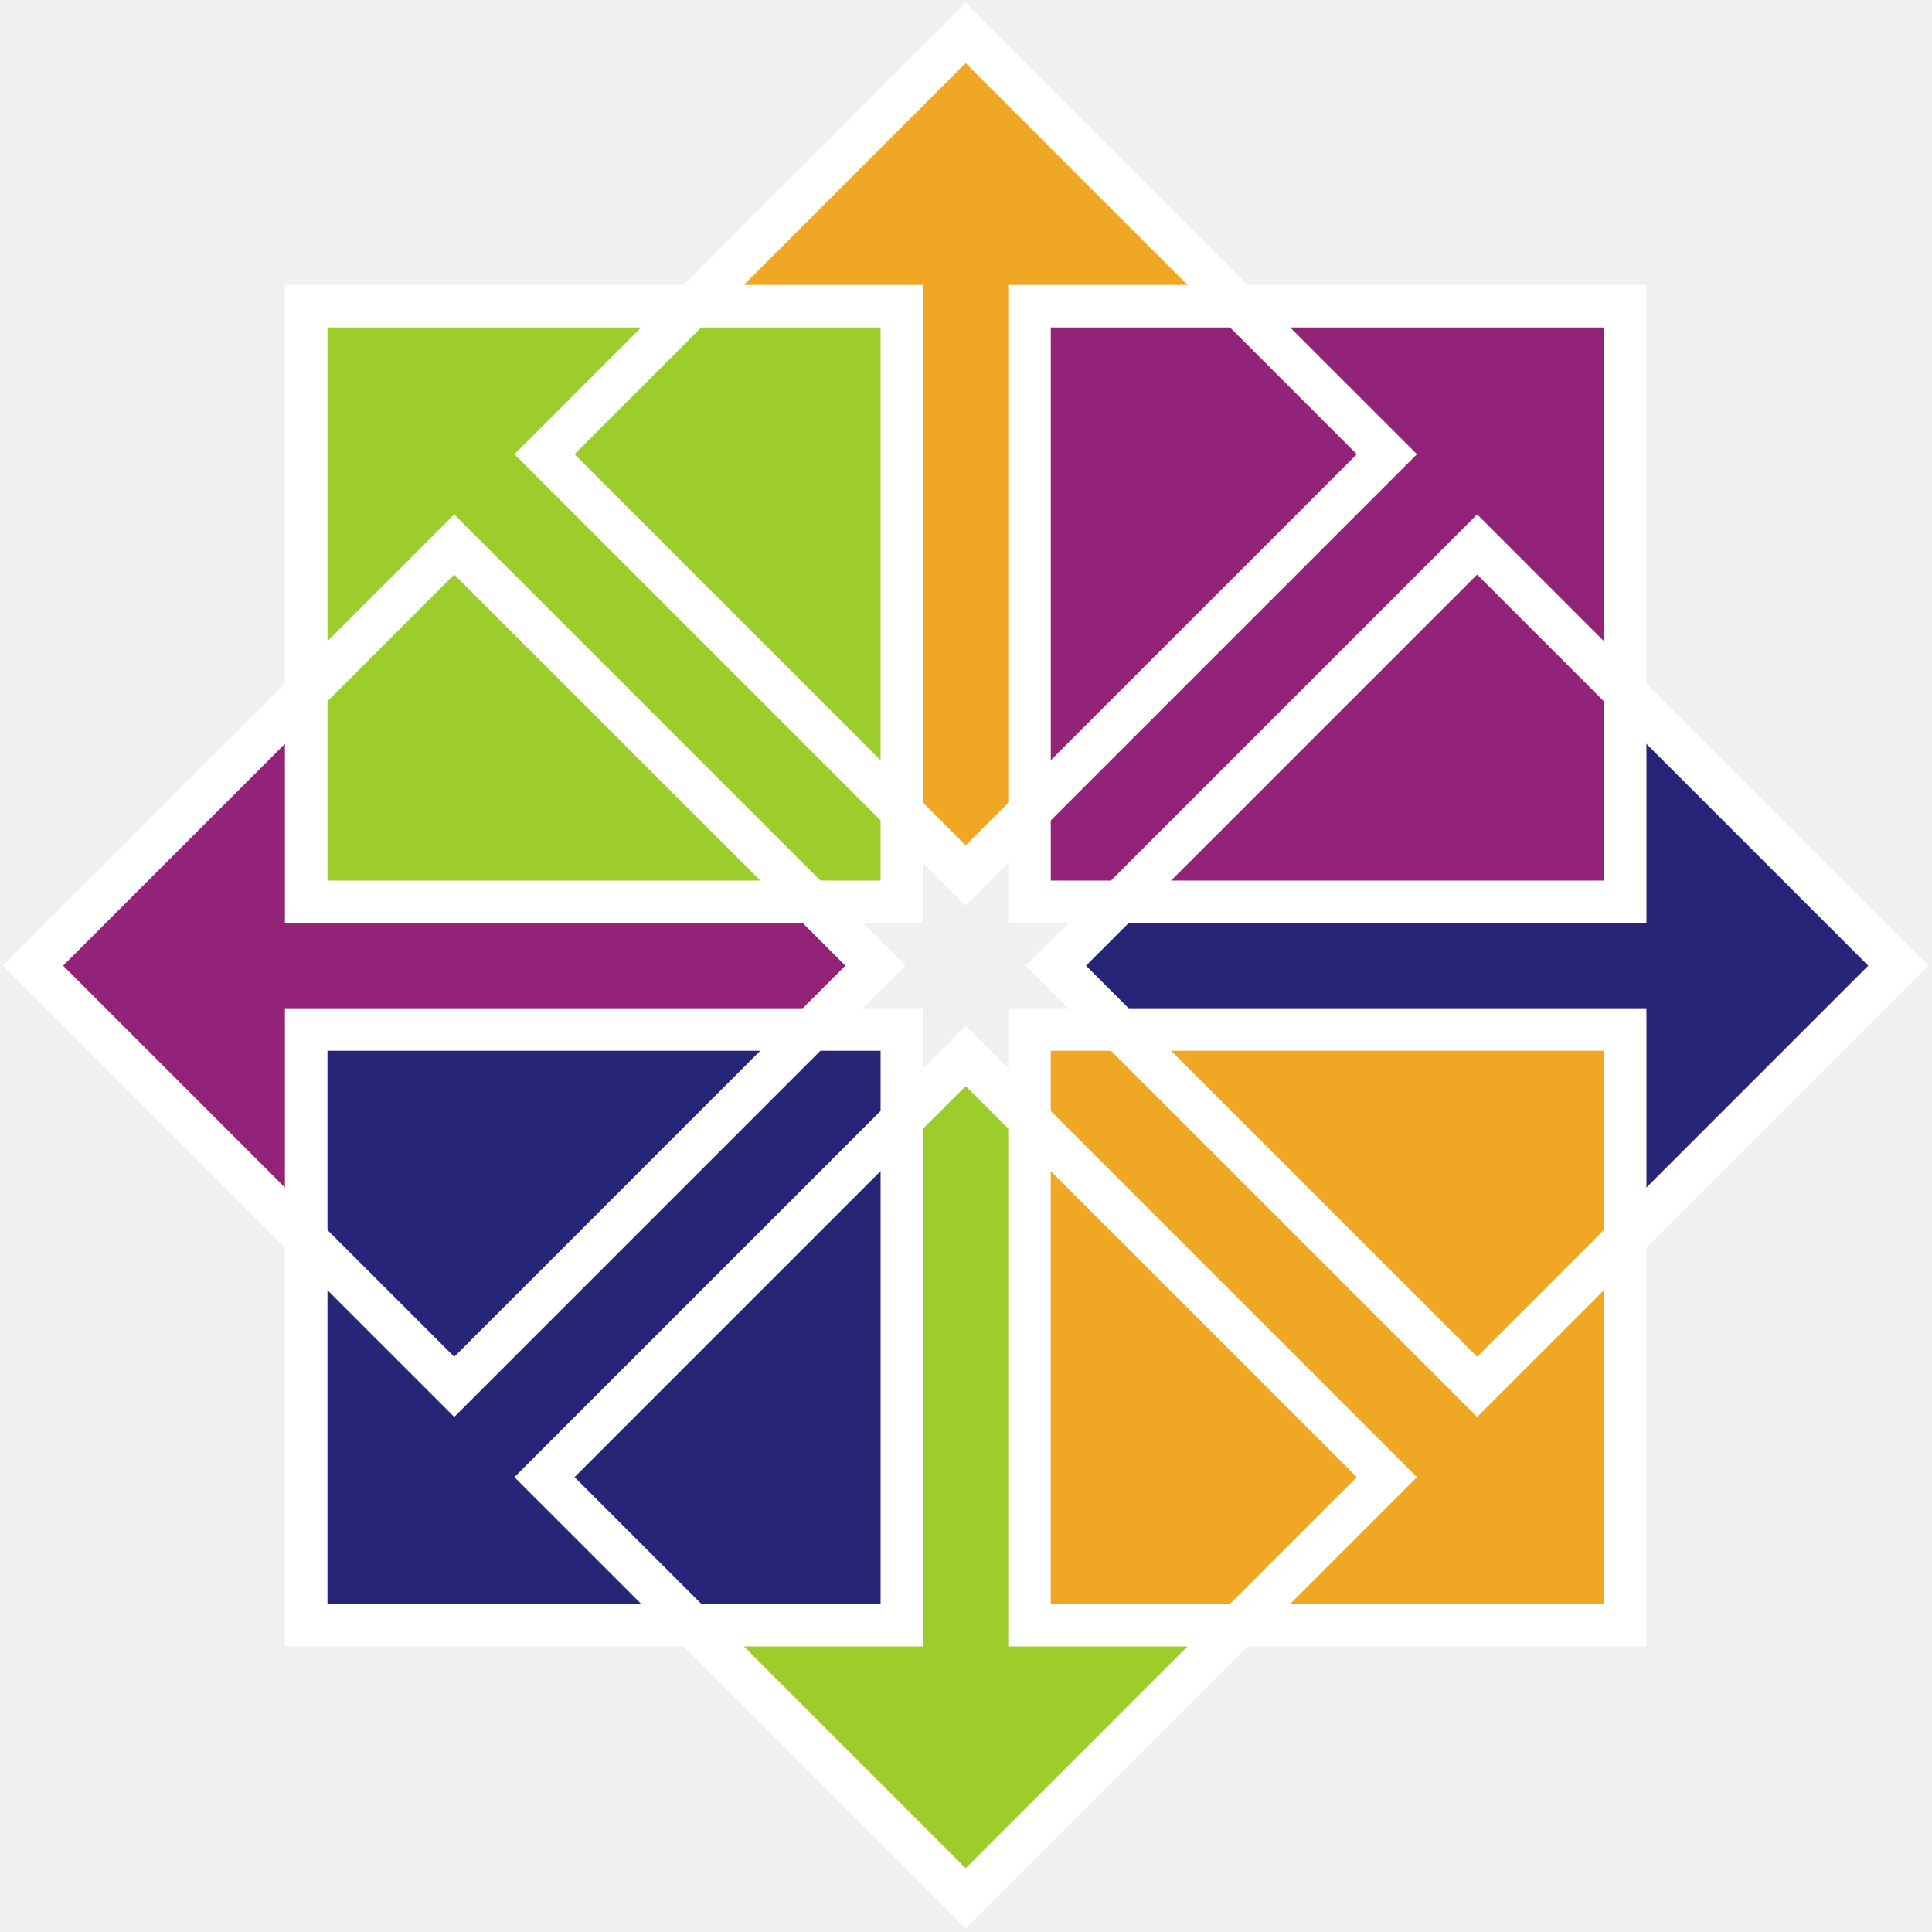
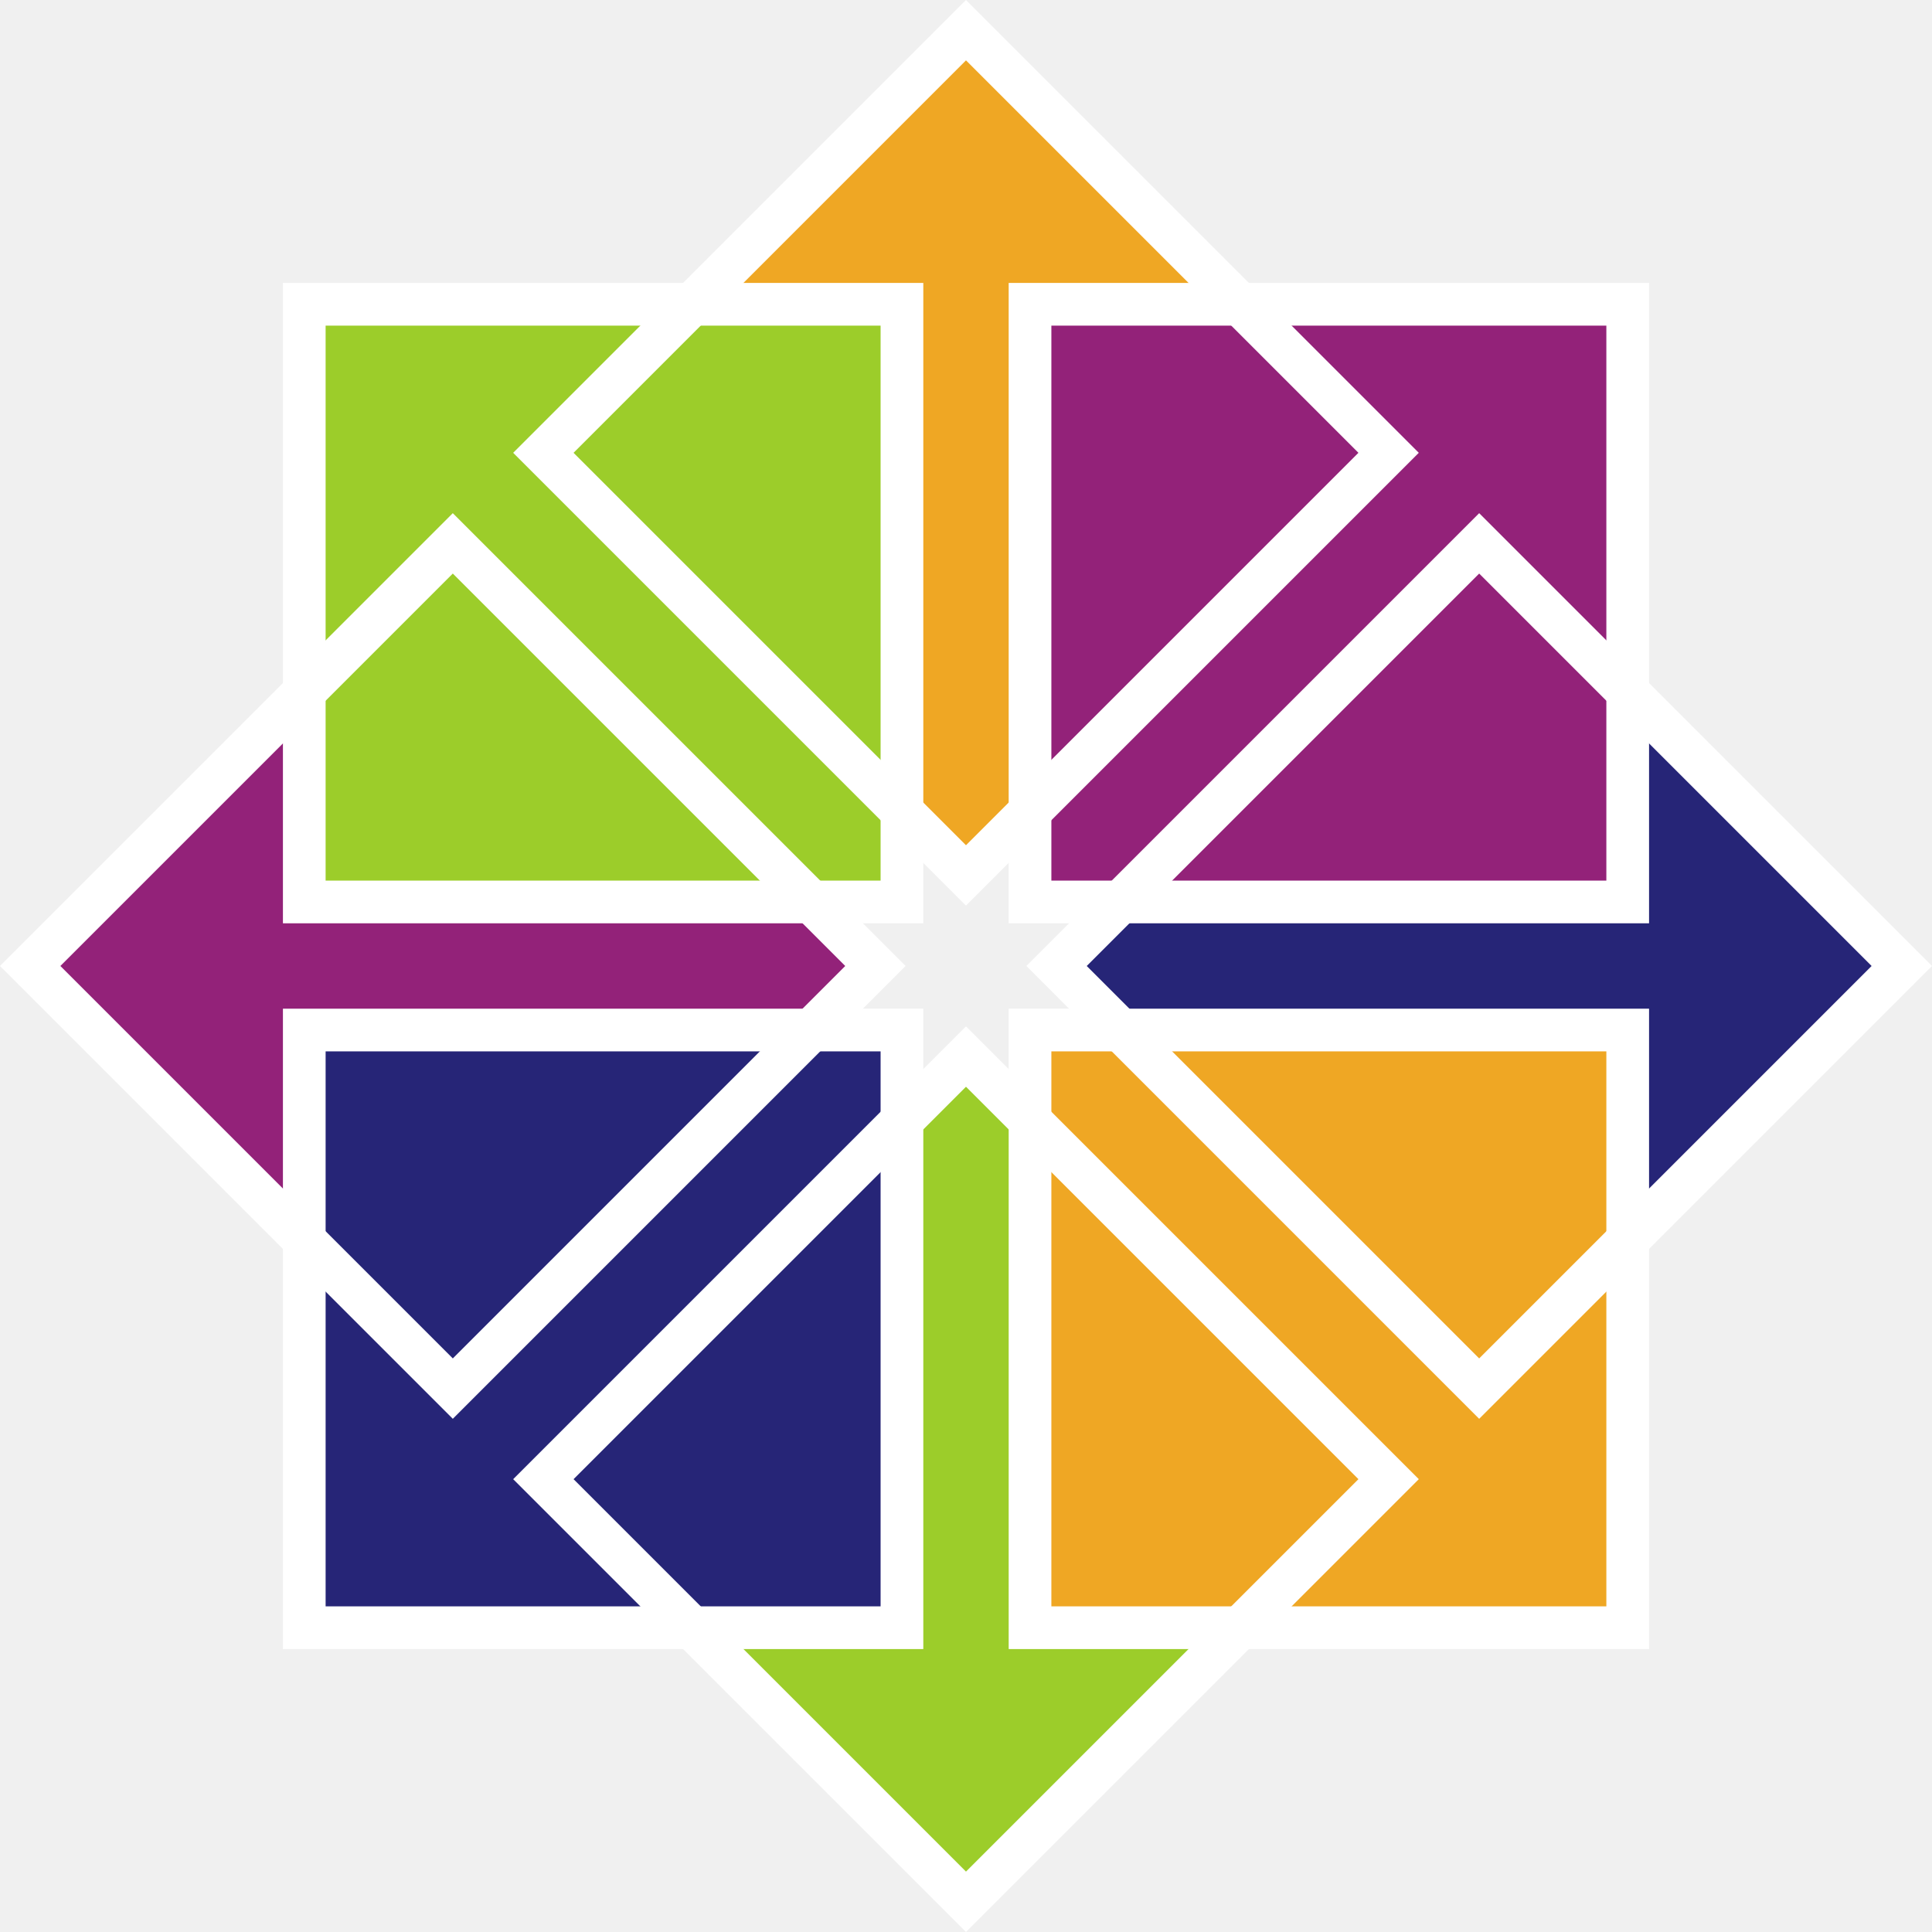
- <svg xmlns="http://www.w3.org/2000/svg" width="256px" height="256px" viewBox="0 0 256 256" version="1.1" preserveAspectRatio="xMidYMid">
+ <svg xmlns="http://www.w3.org/2000/svg" version="1.1" preserveAspectRatio="xMidYMid" viewBox="0.39 0.39 255.14 255.14">
  <g>
    <path d="M107.86,118.641 L117.089,127.818 L107.86,136.993 L42.901,136.993 L42.901,167.564 L3.286,127.818 L42.901,88.739 L42.901,118.641 L107.86,118.641 L107.86,118.641 L107.86,118.641 L107.86,118.641 Z M136.414,40.573 L215.343,40.573 L215.343,119.503 L136.414,119.503 L136.414,40.573 L136.414,40.573 L136.414,40.573 L136.414,40.573 Z" fill="#932279" />
    <path d="M137.275,107.86 L128.1,117.089 L118.925,107.86 L118.925,42.901 L88.352,42.901 L128.1,3.286 L167.177,42.901 L137.275,42.901 L137.275,107.86 L137.275,107.86 L137.275,107.86 L137.275,107.86 Z M136.414,136.414 L215.343,136.414 L215.343,215.345 L136.414,215.345 L136.414,136.414 L136.414,136.414 L136.414,136.414 L136.414,136.414 Z" fill="#EFA724" />
    <path d="M148.057,137.275 L138.828,128.1 L148.057,118.925 L213.015,118.925 L213.015,88.352 L252.632,128.1 L213.015,167.177 L213.015,137.275 L148.057,137.275 L148.057,137.275 L148.057,137.275 L148.057,137.275 Z M40.573,136.414 L119.502,136.414 L119.502,215.345 L40.573,215.345 L40.573,136.414 L40.573,136.414 L40.573,136.414 L40.573,136.414 Z" fill="#262577" />
    <path d="M118.641,148.057 L127.816,138.828 L136.993,148.057 L136.993,213.017 L167.564,213.017 L127.816,252.632 L88.74,213.017 L118.641,213.017 L118.641,148.057 L118.641,148.057 L118.641,148.057 L118.641,148.057 Z M40.573,40.573 L119.502,40.573 L119.502,119.503 L40.573,119.503 L40.573,40.573 L40.573,40.573 L40.573,40.573 L40.573,40.573 Z" fill="#9CCD2A" />
    <path d="M37.754,37.754 L122.321,37.754 L122.321,122.321 L37.754,122.321 L37.754,37.754 L37.754,37.754 L37.754,37.754 L37.754,37.754 L37.754,37.754 Z M43.391,116.684 L116.682,116.684 L116.682,43.393 L43.391,43.393 L43.391,116.684 L43.391,116.684 L43.391,116.684 L43.391,116.684 Z M133.597,37.754 L218.164,37.754 L218.164,122.321 L133.597,122.321 L133.597,37.754 L133.597,37.754 L133.597,37.754 L133.597,37.754 Z M139.234,116.684 L212.525,116.684 L212.525,43.393 L139.234,43.393 L139.234,116.684 L139.234,116.684 L139.234,116.684 L139.234,116.684 Z M133.597,133.597 L218.164,133.597 L218.164,218.166 L133.597,218.166 L133.597,133.597 L133.597,133.597 L133.597,133.597 L133.597,133.597 Z M139.234,212.525 L212.525,212.525 L212.525,139.234 L139.234,139.234 L139.234,212.525 L139.234,212.525 L139.234,212.525 L139.234,212.525 Z M37.754,133.597 L122.321,133.597 L122.321,218.166 L37.754,218.166 L37.754,133.597 L37.754,133.597 L37.754,133.597 L37.754,133.597 Z M43.391,212.525 L116.682,212.525 L116.682,139.234 L43.391,139.234 L43.391,212.525 L43.391,212.525 L43.391,212.525 L43.391,212.525 L43.391,212.525 Z" fill="#FFFFFF" />
    <path d="M60.188,187.758 L0.389,127.958 L60.186,68.16 L119.986,127.958 L60.188,187.758 L60.188,187.758 L60.188,187.758 L60.188,187.758 L60.188,187.758 L60.188,187.758 Z M8.362,127.958 L60.188,179.784 L112.012,127.958 L60.186,76.134 L8.362,127.958 L8.362,127.958 L8.362,127.958 L8.362,127.958 Z M127.958,119.986 L68.16,60.188 L127.958,0.389 L187.756,60.188 L127.958,119.986 L127.958,119.986 L127.958,119.986 L127.958,119.986 Z M76.134,60.188 L127.958,112.012 L179.784,60.188 L127.958,8.362 L76.134,60.188 L76.134,60.188 L76.134,60.188 L76.134,60.188 Z M195.73,187.758 L135.932,127.958 L195.73,68.16 L255.528,127.958 L195.73,187.758 L195.73,187.758 L195.73,187.758 L195.73,187.758 Z M143.904,127.958 L195.73,179.784 L247.554,127.958 L195.73,76.134 L143.904,127.958 L143.904,127.958 L143.904,127.958 L143.904,127.958 Z M127.958,255.528 L68.16,195.73 L127.958,135.932 L187.756,195.73 L127.958,255.528 L127.958,255.528 L127.958,255.528 L127.958,255.528 Z M76.134,195.73 L127.958,247.554 L179.784,195.73 L127.958,143.906 L76.134,195.73 L76.134,195.73 L76.134,195.73 L76.134,195.73 L76.134,195.73 L76.134,195.73 Z" fill="#FFFFFF" />
  </g>
</svg>
